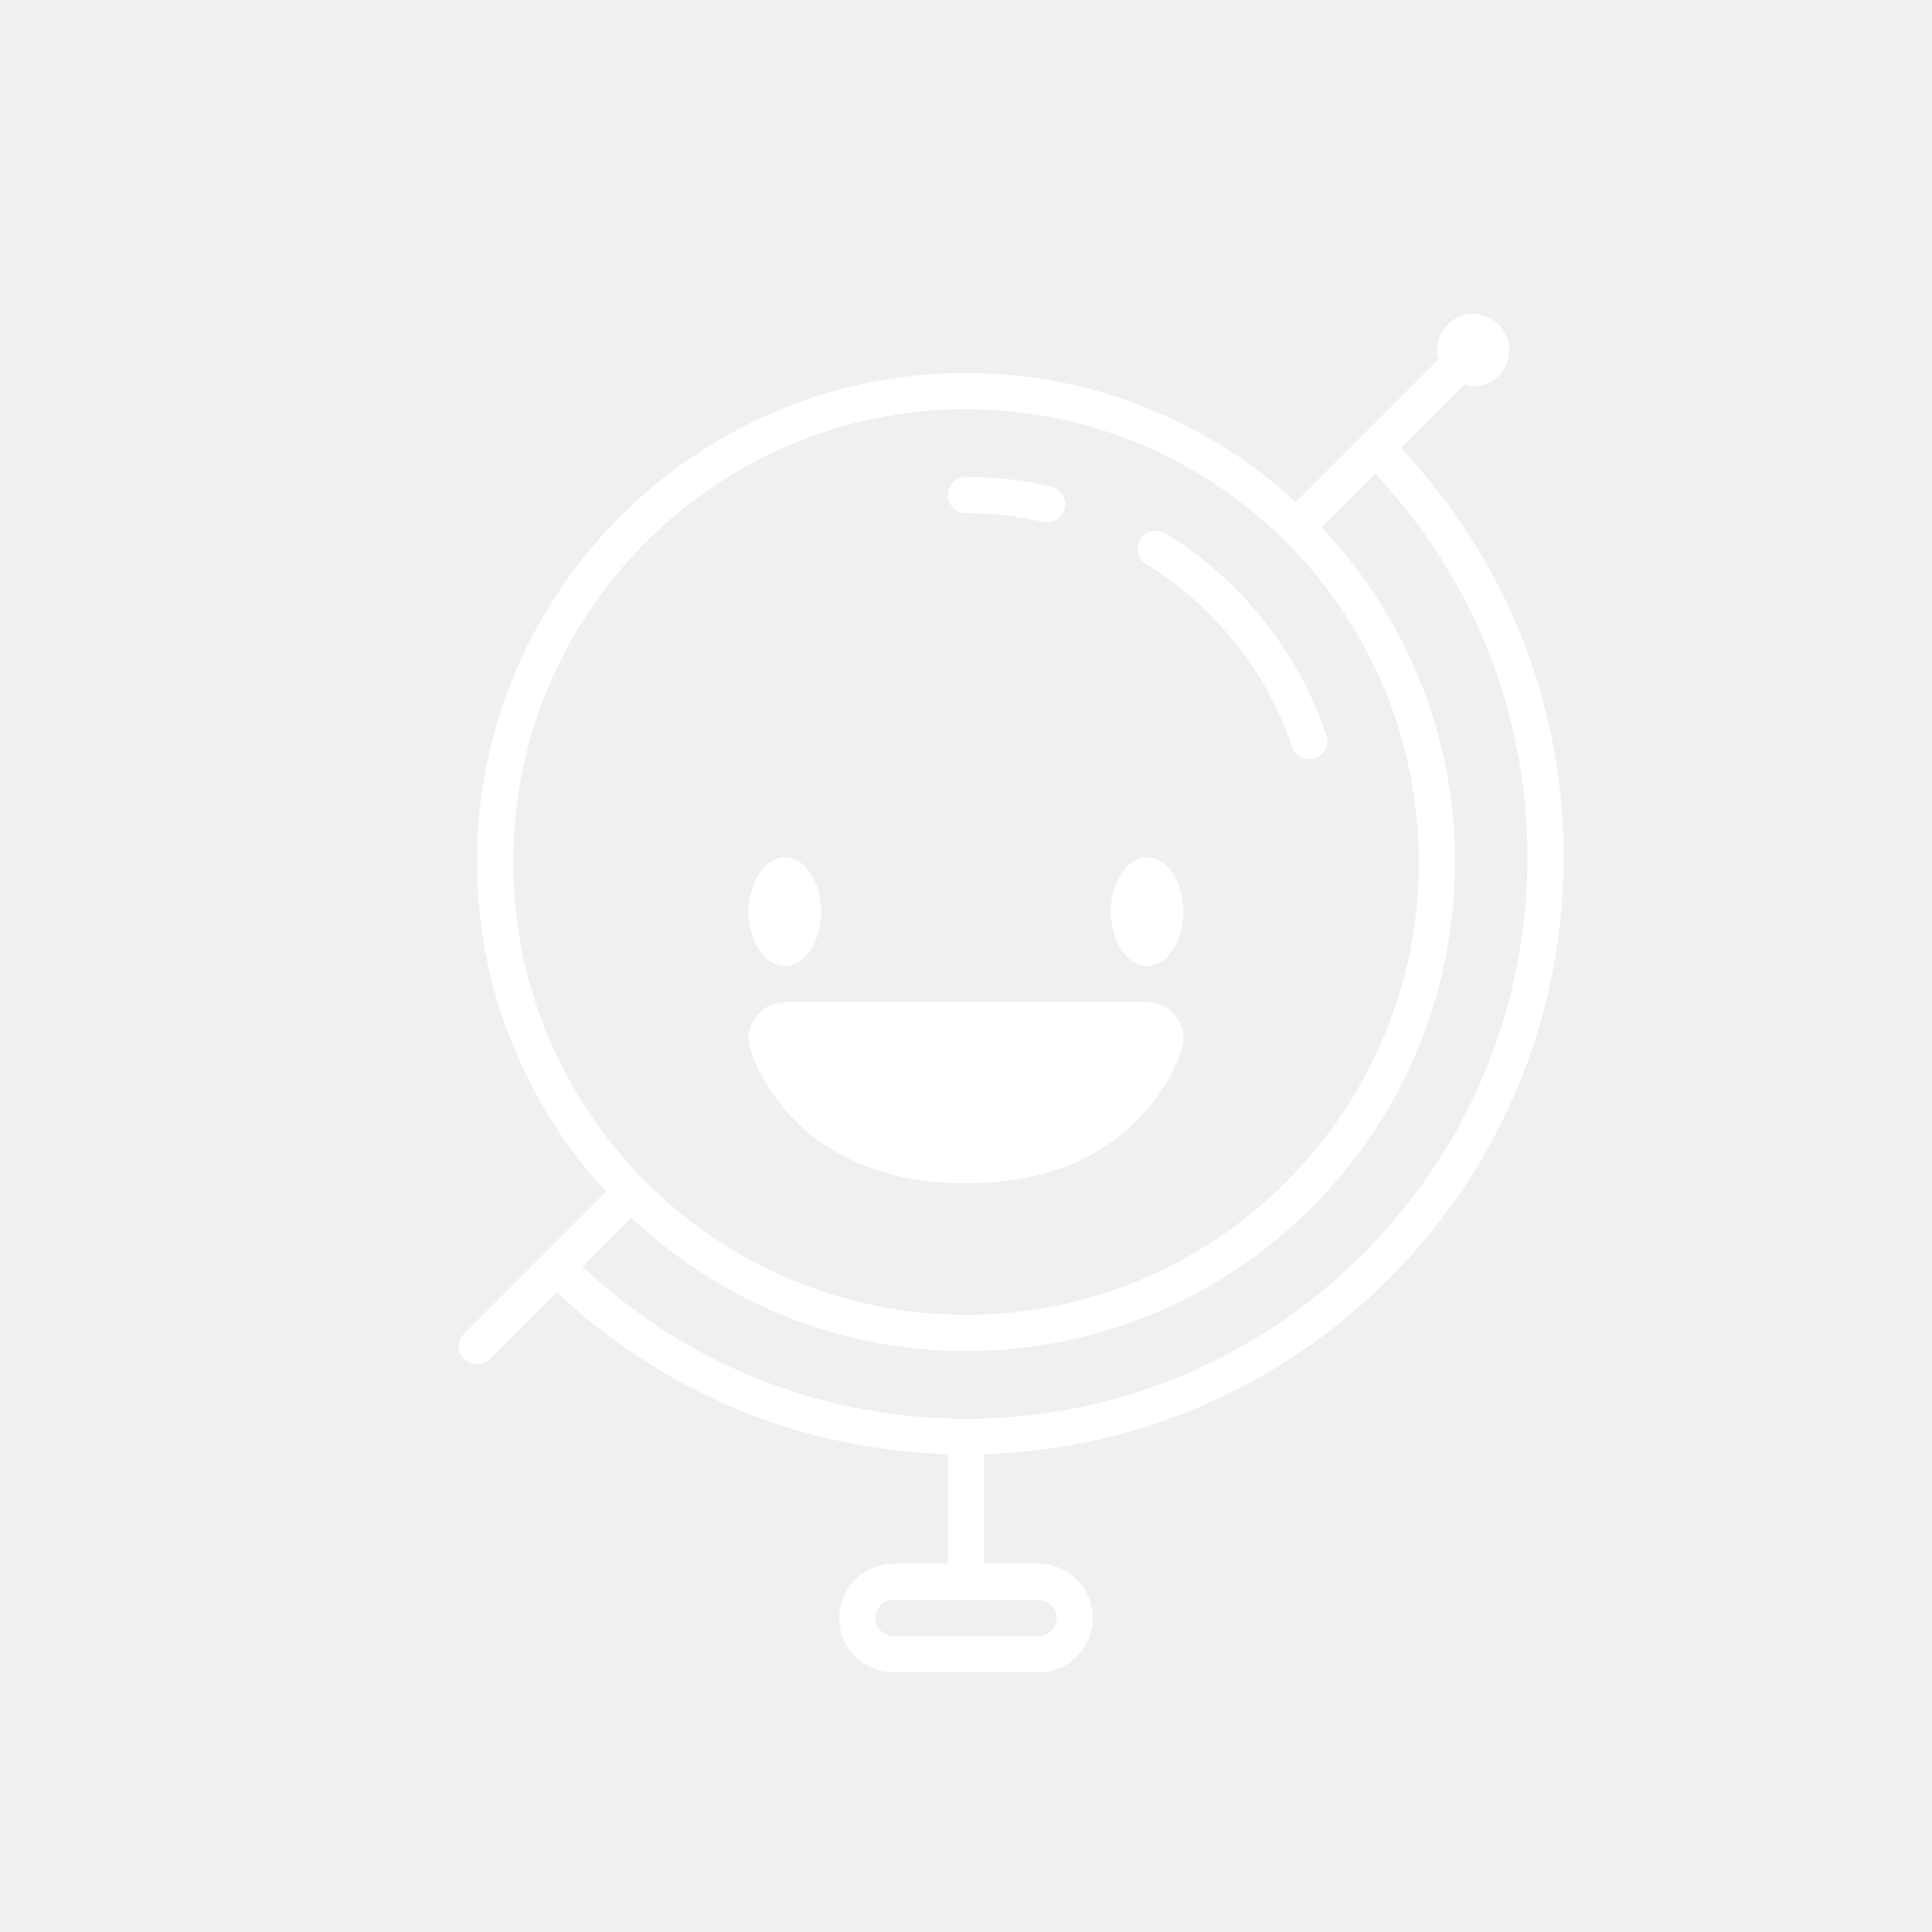
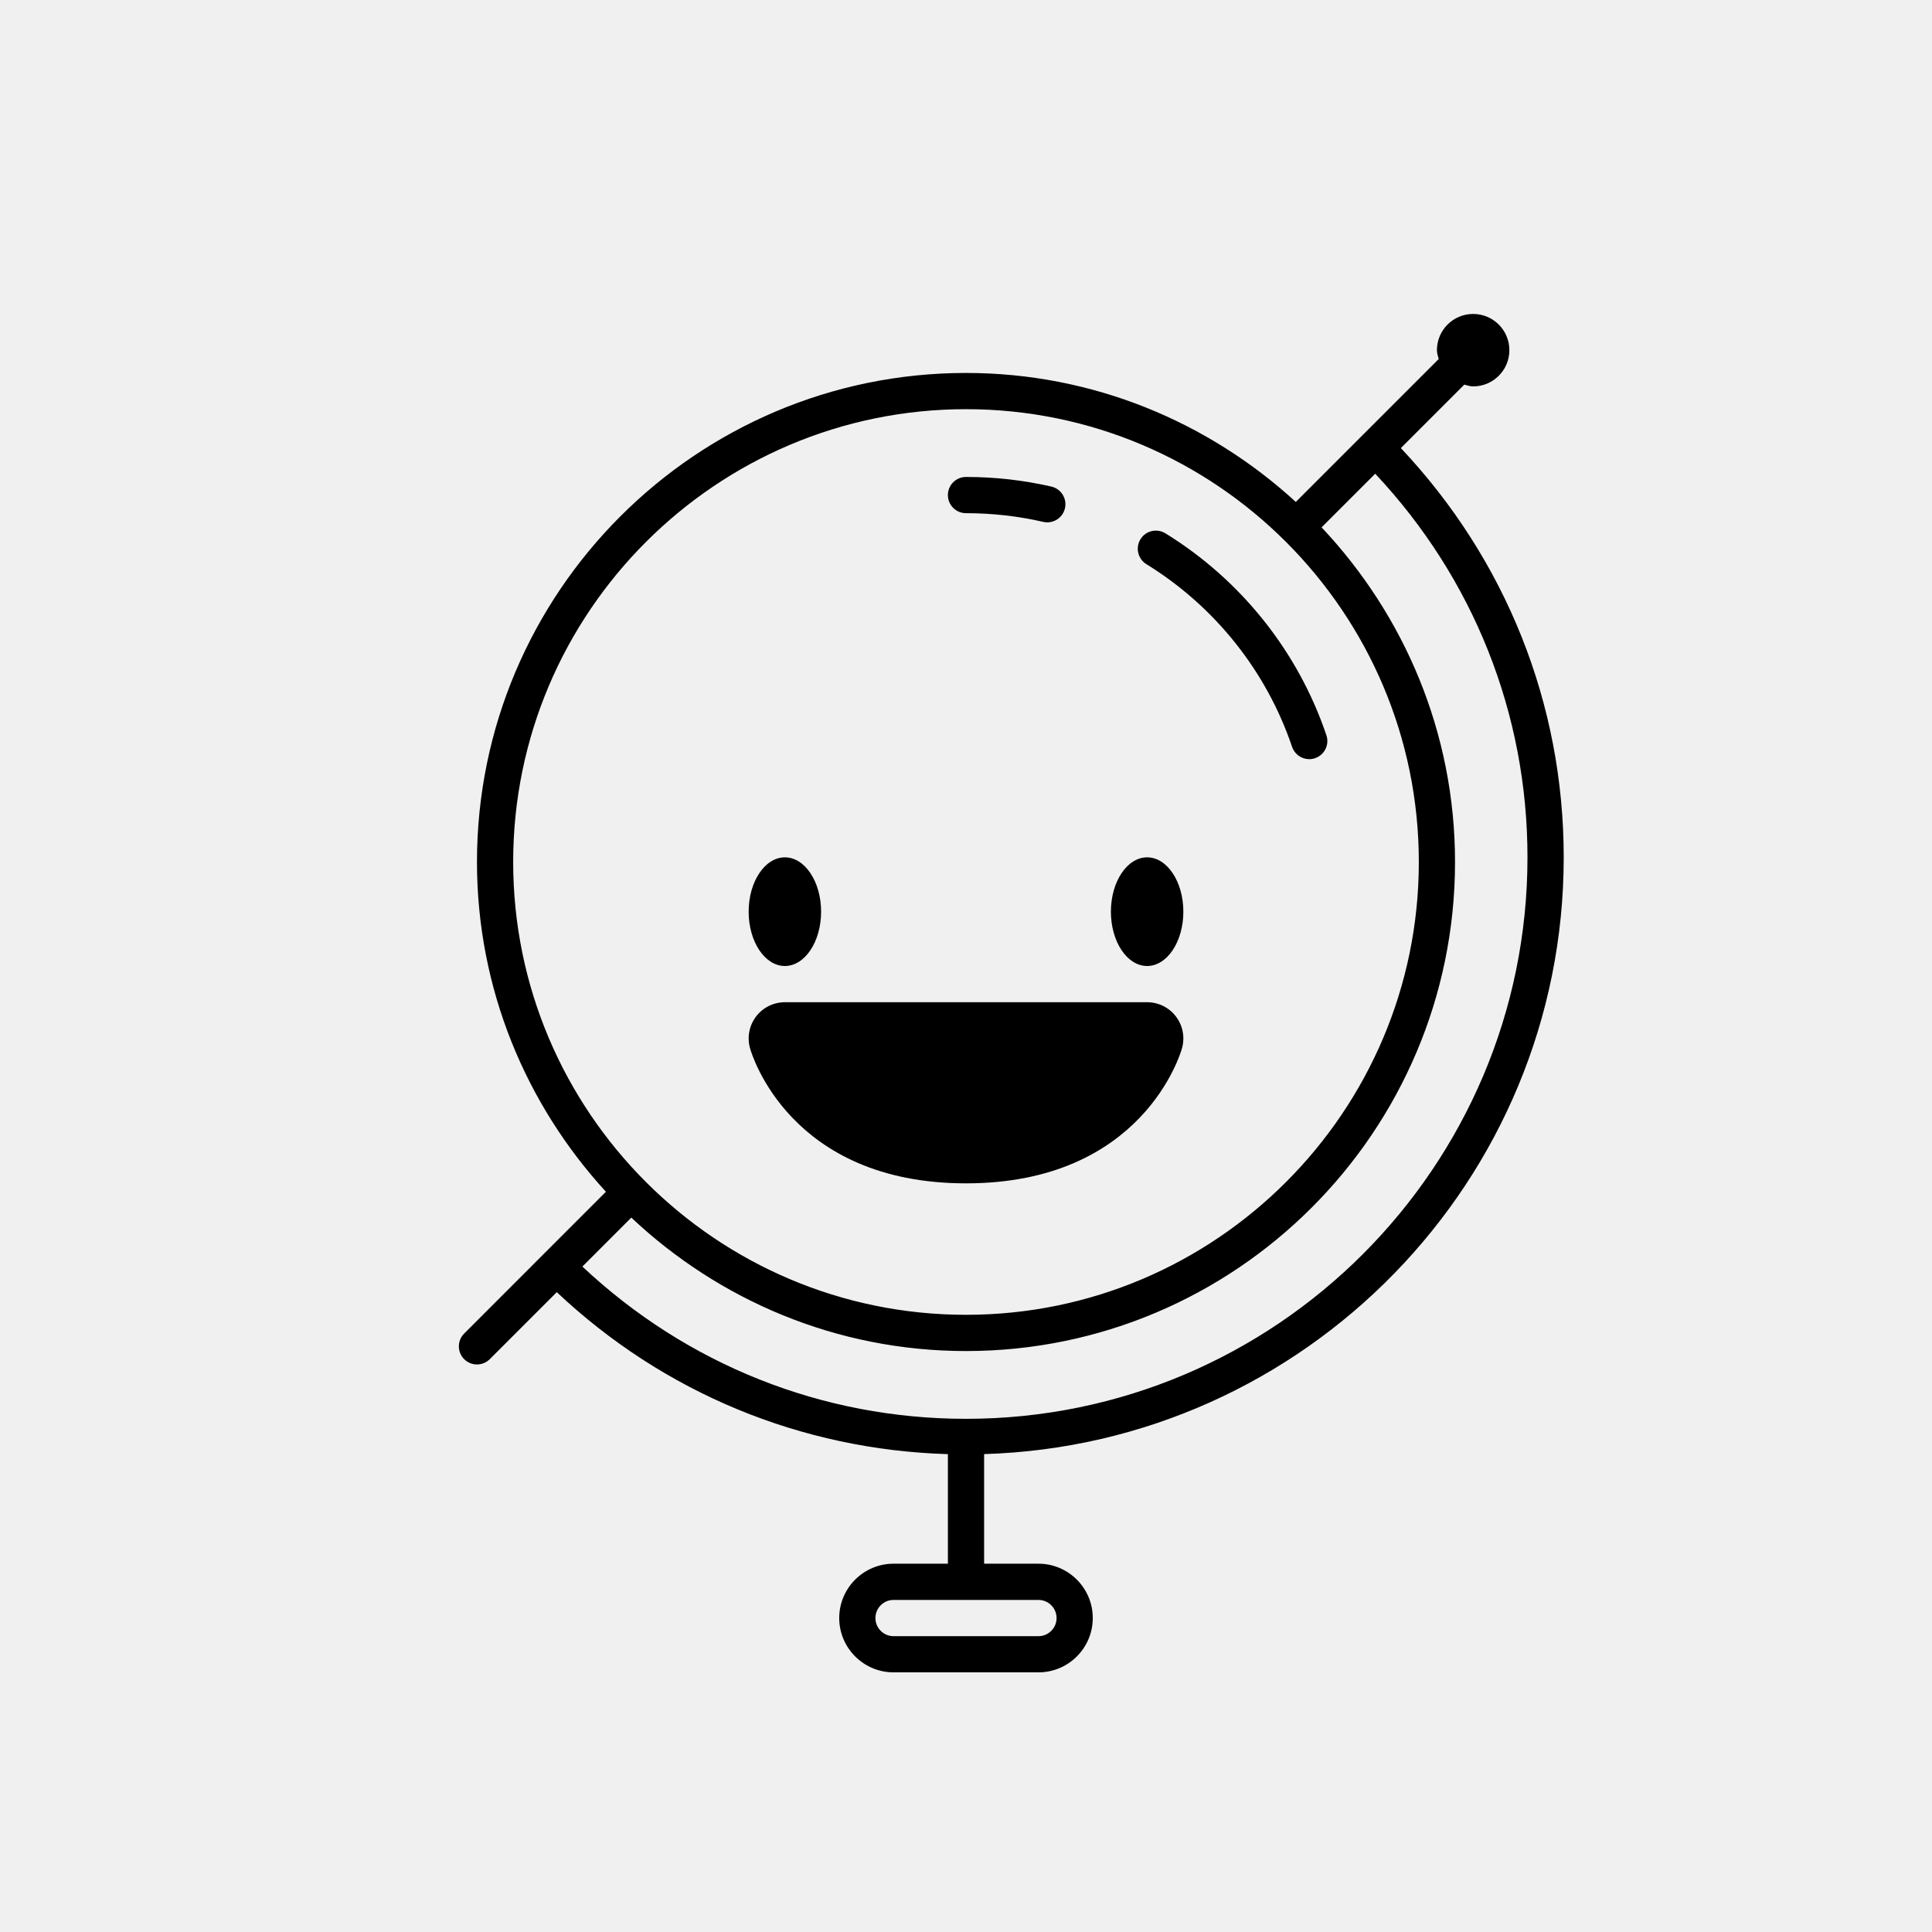
- <svg xmlns="http://www.w3.org/2000/svg" height="100px" width="100px" fill="#ffffff" version="1.1" x="0px" y="0px" viewBox="0 0 100 100" enable-background="new 0 0 100 100" xml:space="preserve">
-   <path fill="#ffffff" d="M75.792,19.908C75.942,19.947,76.089,20,76.25,20c1.035,0,1.875-0.84,1.875-1.875  c0-1.036-0.84-1.875-1.875-1.875s-1.875,0.839-1.875,1.875c0,0.161,0.053,0.308,0.092,0.458l-3.896,3.896  c-0.008,0.007-0.015,0.007-0.022,0.015c-0.007,0.007-0.009,0.015-0.015,0.021l-3.464,3.465C62.563,21.85,56.581,19.304,50,19.304  c-13.958,0-25.312,11.354-25.312,25.312c0,6.581,2.545,12.563,6.674,17.069l-7.337,7.339c-0.366,0.366-0.366,0.96,0,1.326  c0.184,0.183,0.423,0.274,0.663,0.274s0.479-0.092,0.663-0.274l3.468-3.468c5.53,5.211,12.646,8.159,20.244,8.384v5.671H46.25  c-1.551,0-2.812,1.262-2.812,2.812s1.262,2.812,2.812,2.812h7.5c1.551,0,2.812-1.262,2.812-2.812s-1.262-2.812-2.812-2.812h-2.812  v-5.673c16.622-0.501,30-14.148,30-30.89c0-7.95-3.003-15.423-8.43-21.182L75.792,19.908z M54.688,83.75  c0,0.517-0.421,0.938-0.938,0.938h-7.5c-0.517,0-0.938-0.421-0.938-0.938s0.421-0.938,0.938-0.938h7.5  C54.267,82.812,54.688,83.233,54.688,83.75z M50,21.179c12.924,0,23.438,10.514,23.438,23.438S62.924,68.054,50,68.054  S26.562,57.54,26.562,44.617S37.076,21.179,50,21.179z M79.062,44.375C79.062,60.4,66.025,73.438,50,73.438  c-7.451,0-14.453-2.809-19.856-7.881l2.532-2.534c4.534,4.27,10.62,6.907,17.324,6.907c13.958,0,25.312-11.354,25.312-25.312  c0-6.704-2.637-12.79-6.907-17.322l2.776-2.776C76.255,29.924,79.062,36.924,79.062,44.375z" />
-   <ellipse fill="#ffffff" cx="40.625" cy="47.188" rx="1.875" ry="2.812" />
-   <ellipse fill="#ffffff" cx="59.375" cy="47.188" rx="1.875" ry="2.812" />
-   <path fill="#ffffff" d="M59.375,51.875h-18.75c-0.586,0-1.137,0.274-1.492,0.74c-0.354,0.467-0.471,1.073-0.313,1.637  C38.898,54.537,40.869,61.25,50,61.25c9.133,0,11.102-6.713,11.182-6.998c0.156-0.564,0.041-1.17-0.315-1.637  C60.514,52.149,59.961,51.875,59.375,51.875z" />
-   <path fill="#ffffff" d="M50,26.562c1.353,0,2.699,0.152,3.997,0.45c0.071,0.017,0.141,0.024,0.211,0.024  c0.428,0,0.812-0.293,0.914-0.727c0.115-0.505-0.2-1.009-0.703-1.124c-1.438-0.33-2.924-0.498-4.418-0.498  c-0.518,0-0.938,0.419-0.938,0.938S49.482,26.562,50,26.562z" />
-   <path fill="#ffffff" d="M59.336,29.201c3.54,2.181,6.218,5.539,7.542,9.456c0.132,0.39,0.496,0.637,0.888,0.637  c0.099,0,0.202-0.017,0.3-0.05c0.491-0.167,0.754-0.697,0.588-1.188c-1.463-4.331-4.424-8.042-8.333-10.452  c-0.439-0.268-1.018-0.138-1.291,0.306C58.76,28.352,58.897,28.93,59.336,29.201z" />
+ <svg xmlns="http://www.w3.org/2000/svg" fill="currentColor" version="1.1" x="0px" y="0px" viewBox="0 0 100 100" enable-background="new 0 0 100 100" xml:space="preserve">
+   <path fill="currentColor" d="M75.792,19.908C75.942,19.947,76.089,20,76.25,20c1.035,0,1.875-0.84,1.875-1.875  c0-1.036-0.84-1.875-1.875-1.875s-1.875,0.839-1.875,1.875c0,0.161,0.053,0.308,0.092,0.458l-3.896,3.896  c-0.008,0.007-0.015,0.007-0.022,0.015c-0.007,0.007-0.009,0.015-0.015,0.021l-3.464,3.465C62.563,21.85,56.581,19.304,50,19.304  c-13.958,0-25.312,11.354-25.312,25.312c0,6.581,2.545,12.563,6.674,17.069l-7.337,7.339c-0.366,0.366-0.366,0.96,0,1.326  c0.184,0.183,0.423,0.274,0.663,0.274s0.479-0.092,0.663-0.274l3.468-3.468c5.53,5.211,12.646,8.159,20.244,8.384v5.671H46.25  c-1.551,0-2.812,1.262-2.812,2.812s1.262,2.812,2.812,2.812h7.5c1.551,0,2.812-1.262,2.812-2.812s-1.262-2.812-2.812-2.812h-2.812  v-5.673c16.622-0.501,30-14.148,30-30.89c0-7.95-3.003-15.423-8.43-21.182L75.792,19.908z M54.688,83.75  c0,0.517-0.421,0.938-0.938,0.938h-7.5c-0.517,0-0.938-0.421-0.938-0.938s0.421-0.938,0.938-0.938h7.5  C54.267,82.812,54.688,83.233,54.688,83.75z M50,21.179c12.924,0,23.438,10.514,23.438,23.438S62.924,68.054,50,68.054  S26.562,57.54,26.562,44.617S37.076,21.179,50,21.179z M79.062,44.375C79.062,60.4,66.025,73.438,50,73.438  c-7.451,0-14.453-2.809-19.856-7.881l2.532-2.534c4.534,4.27,10.62,6.907,17.324,6.907c13.958,0,25.312-11.354,25.312-25.312  c0-6.704-2.637-12.79-6.907-17.322l2.776-2.776C76.255,29.924,79.062,36.924,79.062,44.375z" />
+   <ellipse fill="currentColor" cx="40.625" cy="47.188" rx="1.875" ry="2.812" />
+   <ellipse fill="currentColor" cx="59.375" cy="47.188" rx="1.875" ry="2.812" />
+   <path fill="currentColor" d="M59.375,51.875h-18.75c-0.586,0-1.137,0.274-1.492,0.74c-0.354,0.467-0.471,1.073-0.313,1.637  C38.898,54.537,40.869,61.25,50,61.25c9.133,0,11.102-6.713,11.182-6.998c0.156-0.564,0.041-1.17-0.315-1.637  C60.514,52.149,59.961,51.875,59.375,51.875z" />
+   <path fill="currentColor" d="M50,26.562c1.353,0,2.699,0.152,3.997,0.45c0.071,0.017,0.141,0.024,0.211,0.024  c0.428,0,0.812-0.293,0.914-0.727c0.115-0.505-0.2-1.009-0.703-1.124c-1.438-0.33-2.924-0.498-4.418-0.498  c-0.518,0-0.938,0.419-0.938,0.938S49.482,26.562,50,26.562z" />
+   <path fill="currentColor" d="M59.336,29.201c3.54,2.181,6.218,5.539,7.542,9.456c0.132,0.39,0.496,0.637,0.888,0.637  c0.099,0,0.202-0.017,0.3-0.05c0.491-0.167,0.754-0.697,0.588-1.188c-1.463-4.331-4.424-8.042-8.333-10.452  c-0.439-0.268-1.018-0.138-1.291,0.306C58.76,28.352,58.897,28.93,59.336,29.201z" />
</svg>
